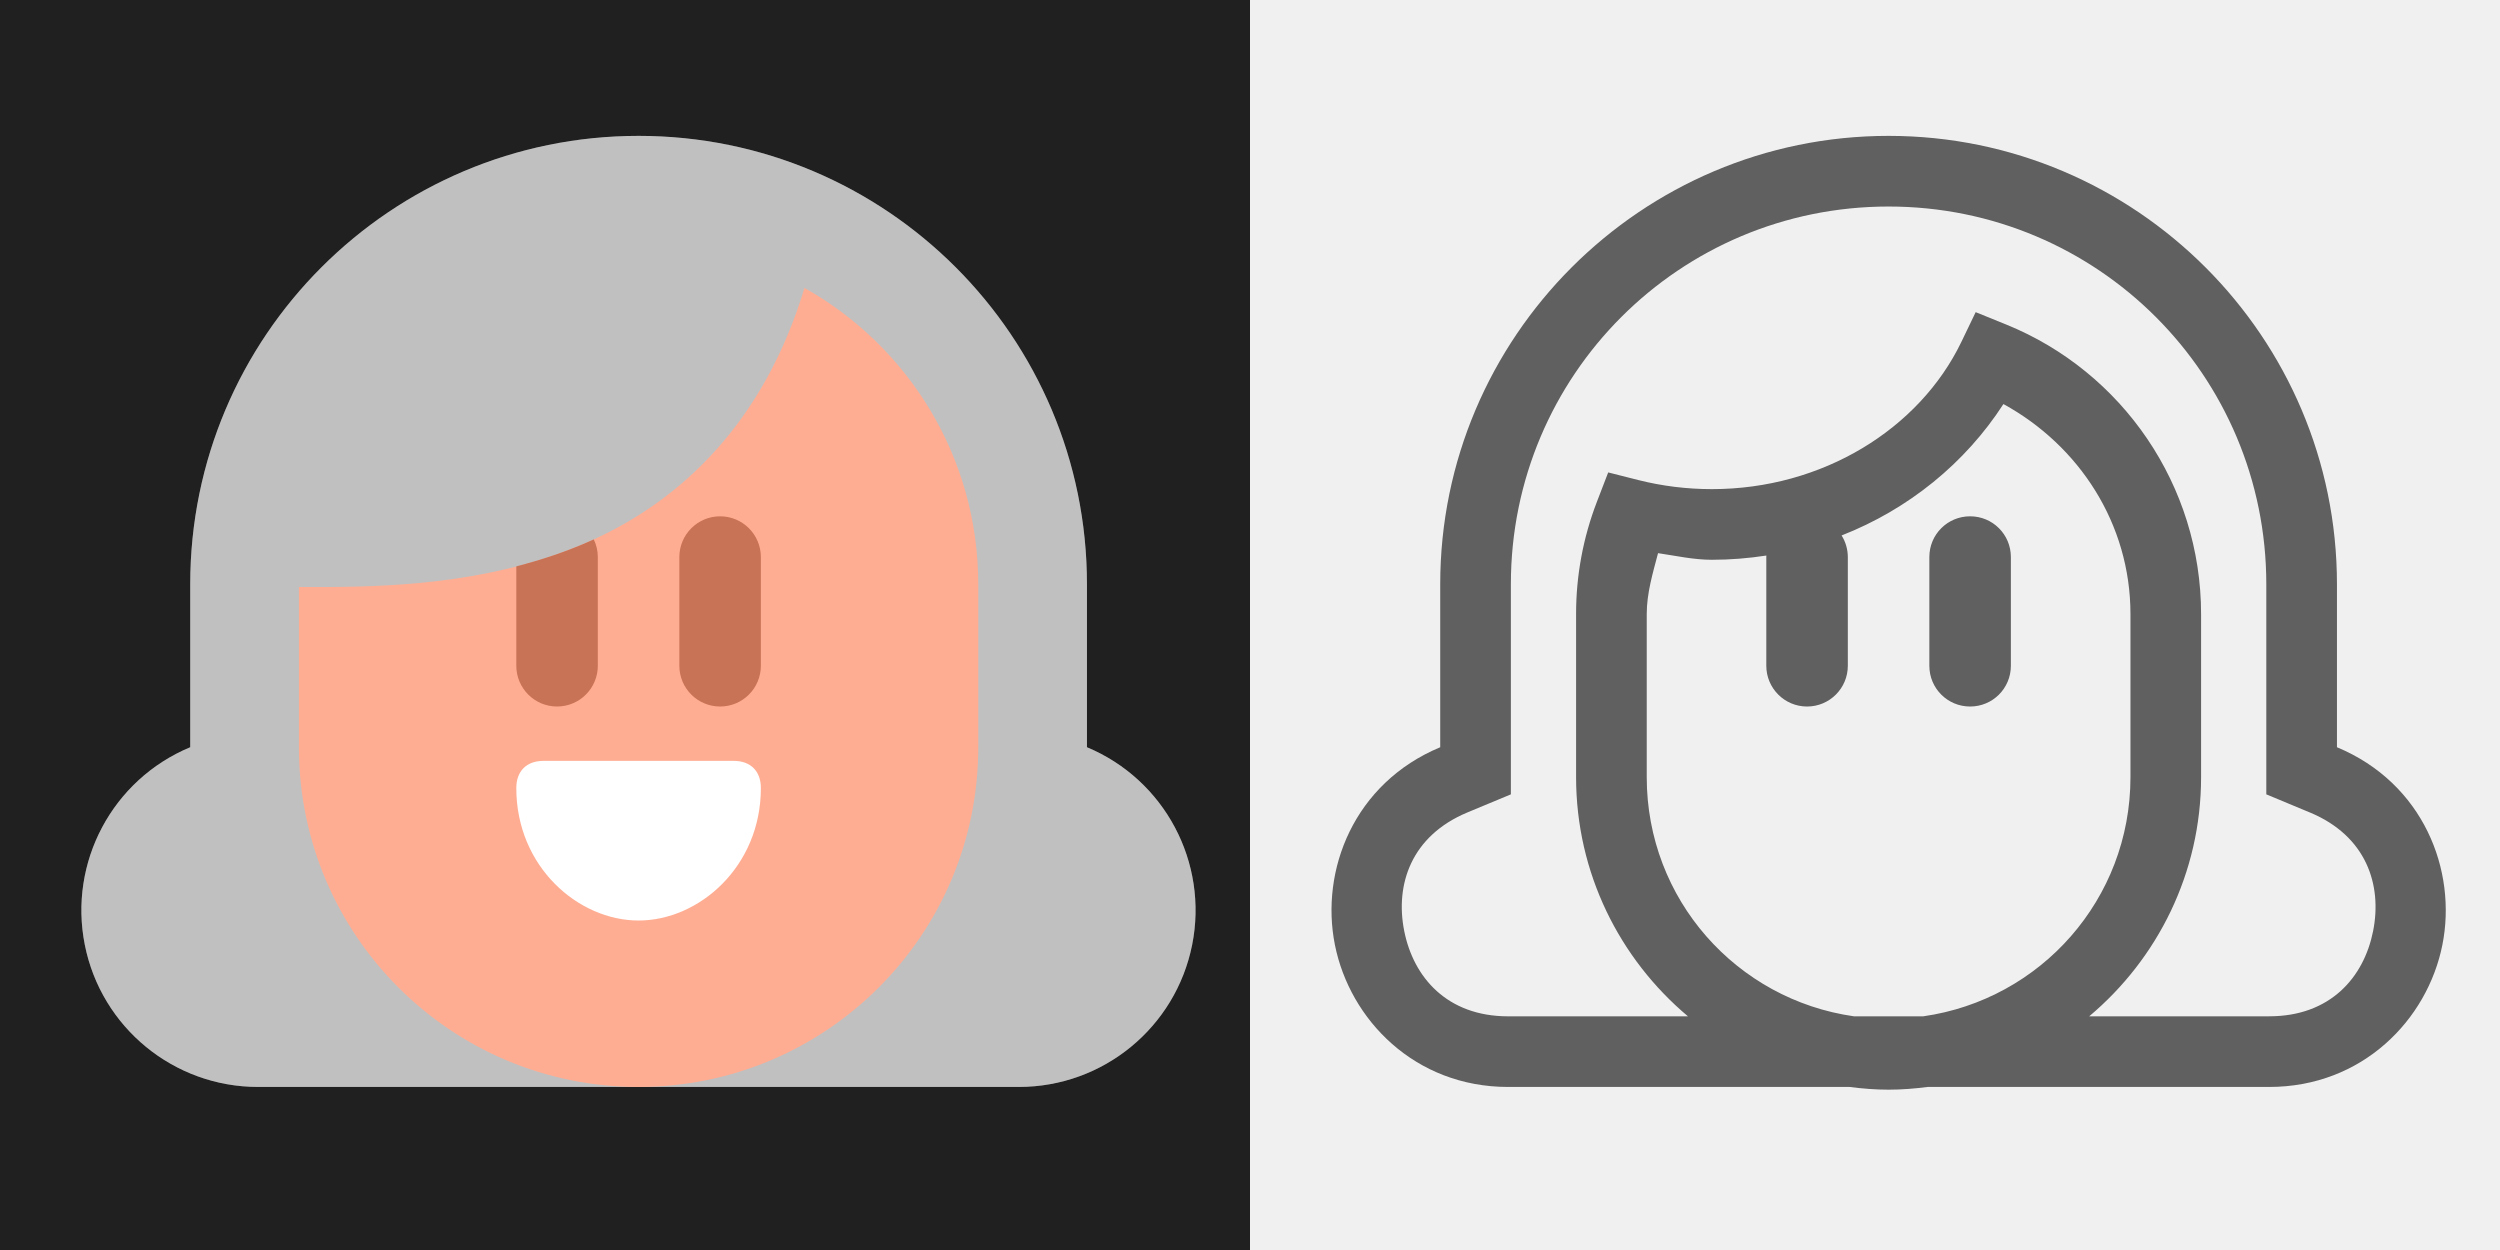
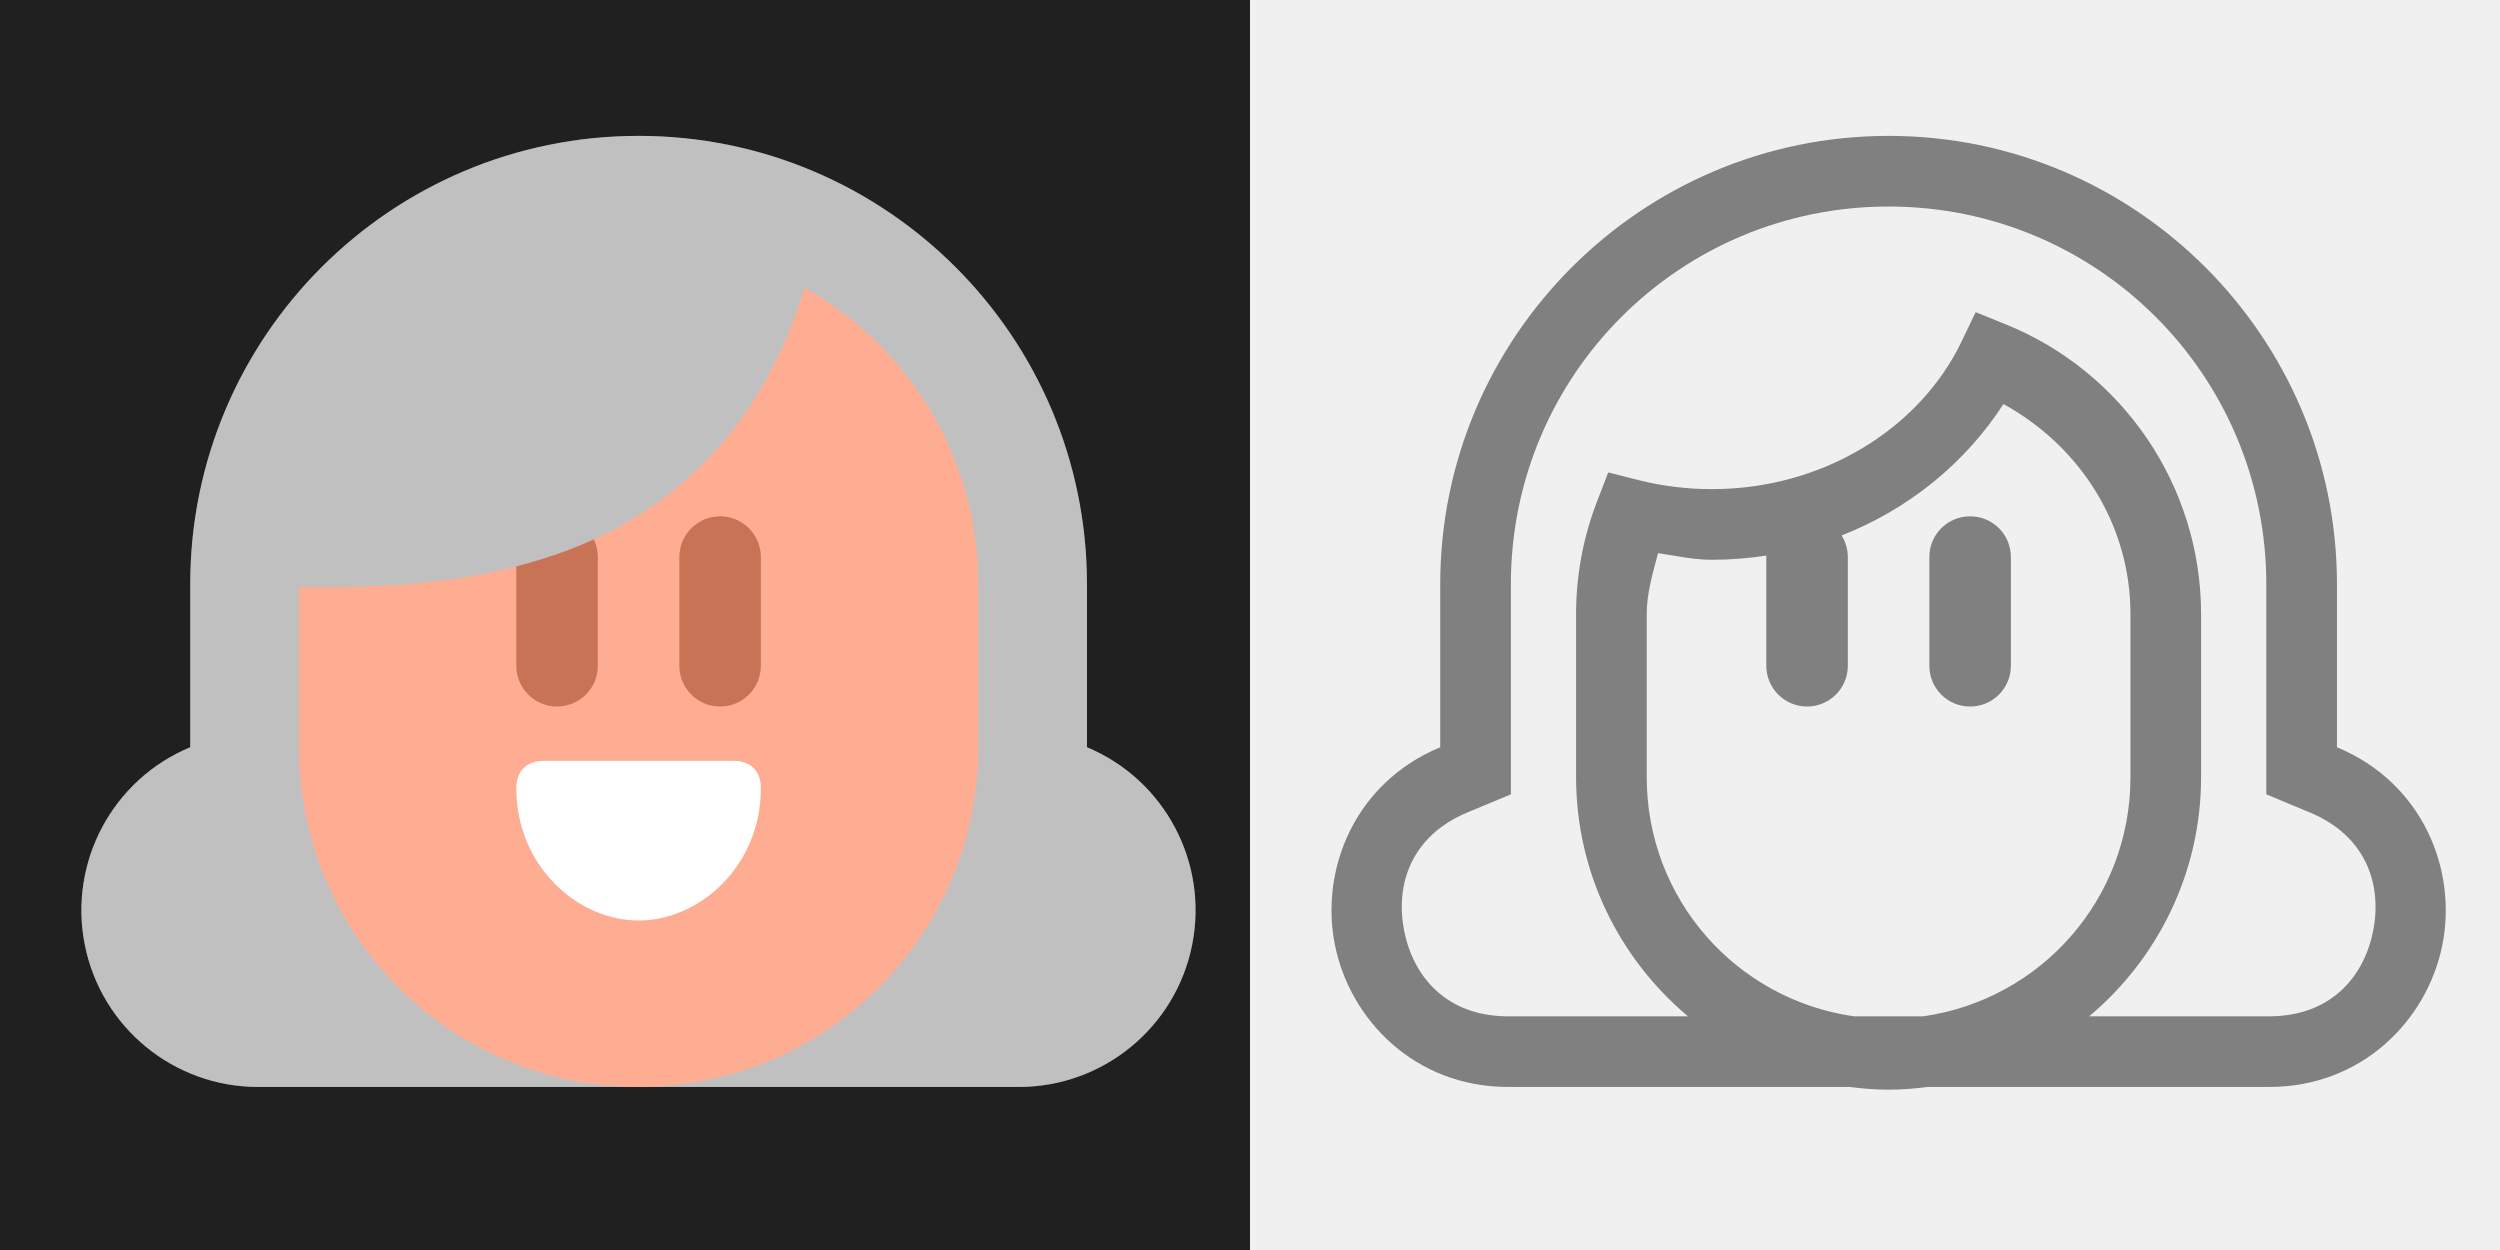
- <svg xmlns="http://www.w3.org/2000/svg" width="92" height="46" viewBox="0 0 92 46" version="1.1" id="svg28">
+ <svg xmlns="http://www.w3.org/2000/svg" id="svg28" version="1.1" viewBox="0 0 92 46" height="46" width="92">
  <defs id="defs32" />
-   <path id="rect859" style="fill:#202020;fill-opacity:1;fill-rule:evenodd;stroke-width:4.1;stroke-linecap:round;paint-order:markers fill stroke" d="M 0,0 V 46 H 46 V 0 Z M 23.5,5 C 32.613,5 40,12.387 40,21.5 v 5.998 A 6.502,6.502 0 0 1 37.5,40 H 9.5 A 6.5,6.5 0 0 1 7,27.498 V 21.5 C 7,12.387 14.387,5 23.5,5 Z" />
-   <path id="path4" style="fill:#000000;fill-opacity:0.202;fill-rule:evenodd;stroke:none;stroke-width:1" d="M 23.5,5 C 14.387,5 7,12.387 7,21.5 v 5.998 A 6.5,6.5 0 0 0 9.5,40 h 28 A 6.502,6.502 0 0 0 40,27.498 V 21.5 C 40,12.387 32.613,5 23.5,5 Z" />
-   <path id="path6" style="fill:#ffad92;fill-opacity:1;fill-rule:evenodd;stroke:none;stroke-width:1" d="m 29.604,10.596 c -1.491,4.941 -4.522,7.797 -7.816,9.283 -3.364,1.518 -6.96,1.704 -9.66,1.723 a 1.133,1.133 0 0 1 -0.008,0 H 11 V 27.5 C 11,34.404 16.596,40 23.5,40 30.404,40 36,34.404 36,27.5 v -6 c 0,-4.686 -2.581,-8.764 -6.396,-10.904 z" />
-   <path id="path8" style="fill:#c97356;fill-rule:evenodd;stroke:none;stroke-width:1" d="M 26.5,19 A 1.5,1.5 0 0 0 25,20.5 v 4 a 1.5,1.5 0 0 0 3,0 v -4 A 1.5,1.5 0 0 0 26.5,19 Z m -4.65,0.848 c -0.021,0.01 -0.042,0.022 -0.062,0.031 C 20.867,20.294 19.931,20.602 19,20.842 V 24.5 a 1.5,1.5 0 0 0 3,0 v -4 a 1.5,1.5 0 0 0 -0.15,-0.652 z" />
-   <path style="stroke:none;stroke-width:1" id="path16" fill-rule="nonzero" fill="#ffffff" d="m 20,28 h 7 c 0.63,0 1,0.385 1,1 0,2.898 -2.281,4.875 -4.5,4.875 -2.219,0 -4.5,-1.977 -4.5,-4.875 0,-0.615 0.37,-1 1,-1 z" />
-   <g id="g843" transform="translate(46)">
-     <path d="M 23.5,5 C 14.402,5 7,12.402 7,21.5 v 5.998 C 3.826,28.82 2.575,32.025 3.125,34.773 3.675,37.522 6.062,40 9.5,40 h 12.561 c 0.473,0.06 0.951,0.1 1.439,0.1 0.488,0 0.967,-0.04 1.439,-0.1 h 12.559 c 3.441,0.003 5.831,-2.475 6.381,-5.225 C 44.429,32.026 43.176,28.819 40,27.498 V 21.5 C 40,12.402 32.598,5 23.5,5 Z m 0,2.6 c 7.692,0 13.9,6.208 13.9,13.9 v 7.732 L 39,29.898 h 0.002 c 2.077,0.863 2.669,2.661 2.328,4.367 -0.341,1.707 -1.579,3.137 -3.828,3.135 H 37.5 30.883 C 33.396,35.288 35,32.128 35,28.6 v -6 c 0,-4.74 -2.9,-8.92 -7.164,-10.654 l -1.131,-0.459 -0.529,1.1 C 24.633,15.786 21.067,18 17,18 16.075,18 15.169,17.887 14.299,17.668 l -1.117,-0.283 -0.414,1.076 C 12.259,19.782 11.998,21.186 12,22.602 v 5.998 c 0,3.528 1.604,6.689 4.117,8.801 H 9.5 C 7.253,37.4 6.017,35.969 5.676,34.264 5.335,32.558 5.926,30.763 8,29.898 L 9.6,29.232 V 21.5 C 9.6,13.808 15.808,7.6 23.5,7.6 Z m 4.227,7.27 c 2.786,1.527 4.674,4.405 4.674,7.73 v 6 c 0,4.498 -3.307,8.186 -7.629,8.801 h -2.543 c -4.322,-0.615 -7.629,-4.302 -7.629,-8.801 v -6 -0.002 c -0.001,-0.767 0.222,-1.503 0.416,-2.242 0.659,0.097 1.308,0.244 1.984,0.244 0.681,0 1.349,-0.056 2.002,-0.156 A 1.5,1.5 0 0 0 19,20.5 v 4 a 1.5,1.5 0 0 0 3,0 v -4 a 1.5,1.5 0 0 0 -0.229,-0.795 c 2.466,-0.966 4.551,-2.663 5.955,-4.836 z M 26.5,19 C 25.669,19 25,19.669 25,20.5 v 4 c 0,0.831 0.669,1.5 1.5,1.5 0.831,0 1.5,-0.669 1.5,-1.5 v -4 C 28,19.669 27.331,19 26.5,19 Z" style="color:#000000;font-style:normal;font-variant:normal;font-weight:normal;font-stretch:normal;font-size:medium;line-height:normal;font-family:sans-serif;font-variant-ligatures:normal;font-variant-position:normal;font-variant-caps:normal;font-variant-numeric:normal;font-variant-alternates:normal;font-variant-east-asian:normal;font-feature-settings:normal;font-variation-settings:normal;text-indent:0;text-align:start;text-decoration:none;text-decoration-line:none;text-decoration-style:solid;text-decoration-color:#000000;letter-spacing:normal;word-spacing:normal;text-transform:none;writing-mode:lr-tb;direction:ltr;text-orientation:mixed;dominant-baseline:auto;baseline-shift:baseline;text-anchor:start;white-space:normal;shape-padding:0;shape-margin:0;inline-size:0;clip-rule:nonzero;display:inline;overflow:visible;visibility:visible;opacity:1;isolation:auto;mix-blend-mode:normal;color-interpolation:sRGB;color-interpolation-filters:linearRGB;solid-color:#000000;solid-opacity:1;vector-effect:none;fill:#606060;fill-opacity:1;fill-rule:evenodd;stroke:none;stroke-width:2.6;stroke-linecap:butt;stroke-linejoin:miter;stroke-miterlimit:4;stroke-dasharray:none;stroke-dashoffset:0;stroke-opacity:1;color-rendering:auto;image-rendering:auto;shape-rendering:auto;text-rendering:auto;enable-background:accumulate;stop-color:#000000;stop-opacity:1" id="path841" />
+   <path d="M 0,0 V 46 H 46 V 0 Z M 23.5,5 C 32.613,5 40,12.387 40,21.5 v 5.998 A 6.502,6.502 0 0 1 37.5,40 H 9.5 A 6.5,6.5 0 0 1 7,27.498 V 21.5 C 7,12.387 14.387,5 23.5,5 Z" style="fill:#202020;fill-opacity:1;fill-rule:evenodd;stroke-width:4.1;stroke-linecap:round;paint-order:markers fill stroke" id="rect859" />
+   <path d="M 23.5,5 C 14.387,5 7,12.387 7,21.5 v 5.998 A 6.5,6.5 0 0 0 9.5,40 h 28 A 6.502,6.502 0 0 0 40,27.498 V 21.5 C 40,12.387 32.613,5 23.5,5 Z" style="fill:#000000;fill-opacity:0.202;fill-rule:evenodd;stroke:none;stroke-width:1" id="path4" />
+   <path d="m 29.604,10.596 c -1.491,4.941 -4.522,7.797 -7.816,9.283 -3.364,1.518 -6.96,1.704 -9.66,1.723 a 1.133,1.133 0 0 1 -0.008,0 H 11 V 27.5 C 11,34.404 16.596,40 23.5,40 30.404,40 36,34.404 36,27.5 v -6 c 0,-4.686 -2.581,-8.764 -6.396,-10.904 z" style="fill:#ffad92;fill-opacity:1;fill-rule:evenodd;stroke:none;stroke-width:1" id="path6" />
+   <path d="M 26.5,19 A 1.5,1.5 0 0 0 25,20.5 v 4 a 1.5,1.5 0 0 0 3,0 v -4 A 1.5,1.5 0 0 0 26.5,19 Z m -4.65,0.848 c -0.021,0.01 -0.042,0.022 -0.062,0.031 C 20.867,20.294 19.931,20.602 19,20.842 V 24.5 a 1.5,1.5 0 0 0 3,0 v -4 a 1.5,1.5 0 0 0 -0.15,-0.652 z" style="fill:#c97356;fill-rule:evenodd;stroke:none;stroke-width:1" id="path8" />
+   <path d="m 20,28 h 7 c 0.63,0 1,0.385 1,1 0,2.898 -2.281,4.875 -4.5,4.875 -2.219,0 -4.5,-1.977 -4.5,-4.875 0,-0.615 0.37,-1 1,-1 z" fill="#ffffff" fill-rule="nonzero" id="path16" style="stroke:none;stroke-width:1" />
+   <g transform="translate(46)" id="g843">
+     <path id="path841" style="color:#000000;font-style:normal;font-variant:normal;font-weight:normal;font-stretch:normal;font-size:medium;line-height:normal;font-family:sans-serif;font-variant-ligatures:normal;font-variant-position:normal;font-variant-caps:normal;font-variant-numeric:normal;font-variant-alternates:normal;font-variant-east-asian:normal;font-feature-settings:normal;font-variation-settings:normal;text-indent:0;text-align:start;text-decoration:none;text-decoration-line:none;text-decoration-style:solid;text-decoration-color:#000000;letter-spacing:normal;word-spacing:normal;text-transform:none;writing-mode:lr-tb;direction:ltr;text-orientation:mixed;dominant-baseline:auto;baseline-shift:baseline;text-anchor:start;white-space:normal;shape-padding:0;shape-margin:0;inline-size:0;clip-rule:nonzero;display:inline;overflow:visible;visibility:visible;opacity:1;isolation:auto;mix-blend-mode:normal;color-interpolation:sRGB;color-interpolation-filters:linearRGB;solid-color:#000000;solid-opacity:1;vector-effect:none;fill:#808080;fill-opacity:1;fill-rule:evenodd;stroke:none;stroke-width:2.6;stroke-linecap:butt;stroke-linejoin:miter;stroke-miterlimit:4;stroke-dasharray:none;stroke-dashoffset:0;stroke-opacity:1;color-rendering:auto;image-rendering:auto;shape-rendering:auto;text-rendering:auto;enable-background:accumulate;stop-color:#000000;stop-opacity:1" d="M 23.5,5 C 14.402,5 7,12.402 7,21.5 v 5.998 C 3.826,28.82 2.575,32.025 3.125,34.773 3.675,37.522 6.062,40 9.5,40 h 12.561 c 0.473,0.06 0.951,0.1 1.439,0.1 0.488,0 0.967,-0.04 1.439,-0.1 h 12.559 c 3.441,0.003 5.831,-2.475 6.381,-5.225 C 44.429,32.026 43.176,28.819 40,27.498 V 21.5 C 40,12.402 32.598,5 23.5,5 Z m 0,2.6 c 7.692,0 13.9,6.208 13.9,13.9 v 7.732 L 39,29.898 h 0.002 c 2.077,0.863 2.669,2.661 2.328,4.367 -0.341,1.707 -1.579,3.137 -3.828,3.135 H 37.5 30.883 C 33.396,35.288 35,32.128 35,28.6 v -6 c 0,-4.74 -2.9,-8.92 -7.164,-10.654 l -1.131,-0.459 -0.529,1.1 C 24.633,15.786 21.067,18 17,18 16.075,18 15.169,17.887 14.299,17.668 l -1.117,-0.283 -0.414,1.076 C 12.259,19.782 11.998,21.186 12,22.602 v 5.998 c 0,3.528 1.604,6.689 4.117,8.801 H 9.5 C 7.253,37.4 6.017,35.969 5.676,34.264 5.335,32.558 5.926,30.763 8,29.898 L 9.6,29.232 V 21.5 C 9.6,13.808 15.808,7.6 23.5,7.6 Z m 4.227,7.27 c 2.786,1.527 4.674,4.405 4.674,7.73 v 6 c 0,4.498 -3.307,8.186 -7.629,8.801 h -2.543 c -4.322,-0.615 -7.629,-4.302 -7.629,-8.801 v -6 -0.002 c -0.001,-0.767 0.222,-1.503 0.416,-2.242 0.659,0.097 1.308,0.244 1.984,0.244 0.681,0 1.349,-0.056 2.002,-0.156 A 1.5,1.5 0 0 0 19,20.5 v 4 a 1.5,1.5 0 0 0 3,0 v -4 a 1.5,1.5 0 0 0 -0.229,-0.795 c 2.466,-0.966 4.551,-2.663 5.955,-4.836 z M 26.5,19 C 25.669,19 25,19.669 25,20.5 v 4 c 0,0.831 0.669,1.5 1.5,1.5 0.831,0 1.5,-0.669 1.5,-1.5 v -4 C 28,19.669 27.331,19 26.5,19 Z" />
  </g>
</svg>
